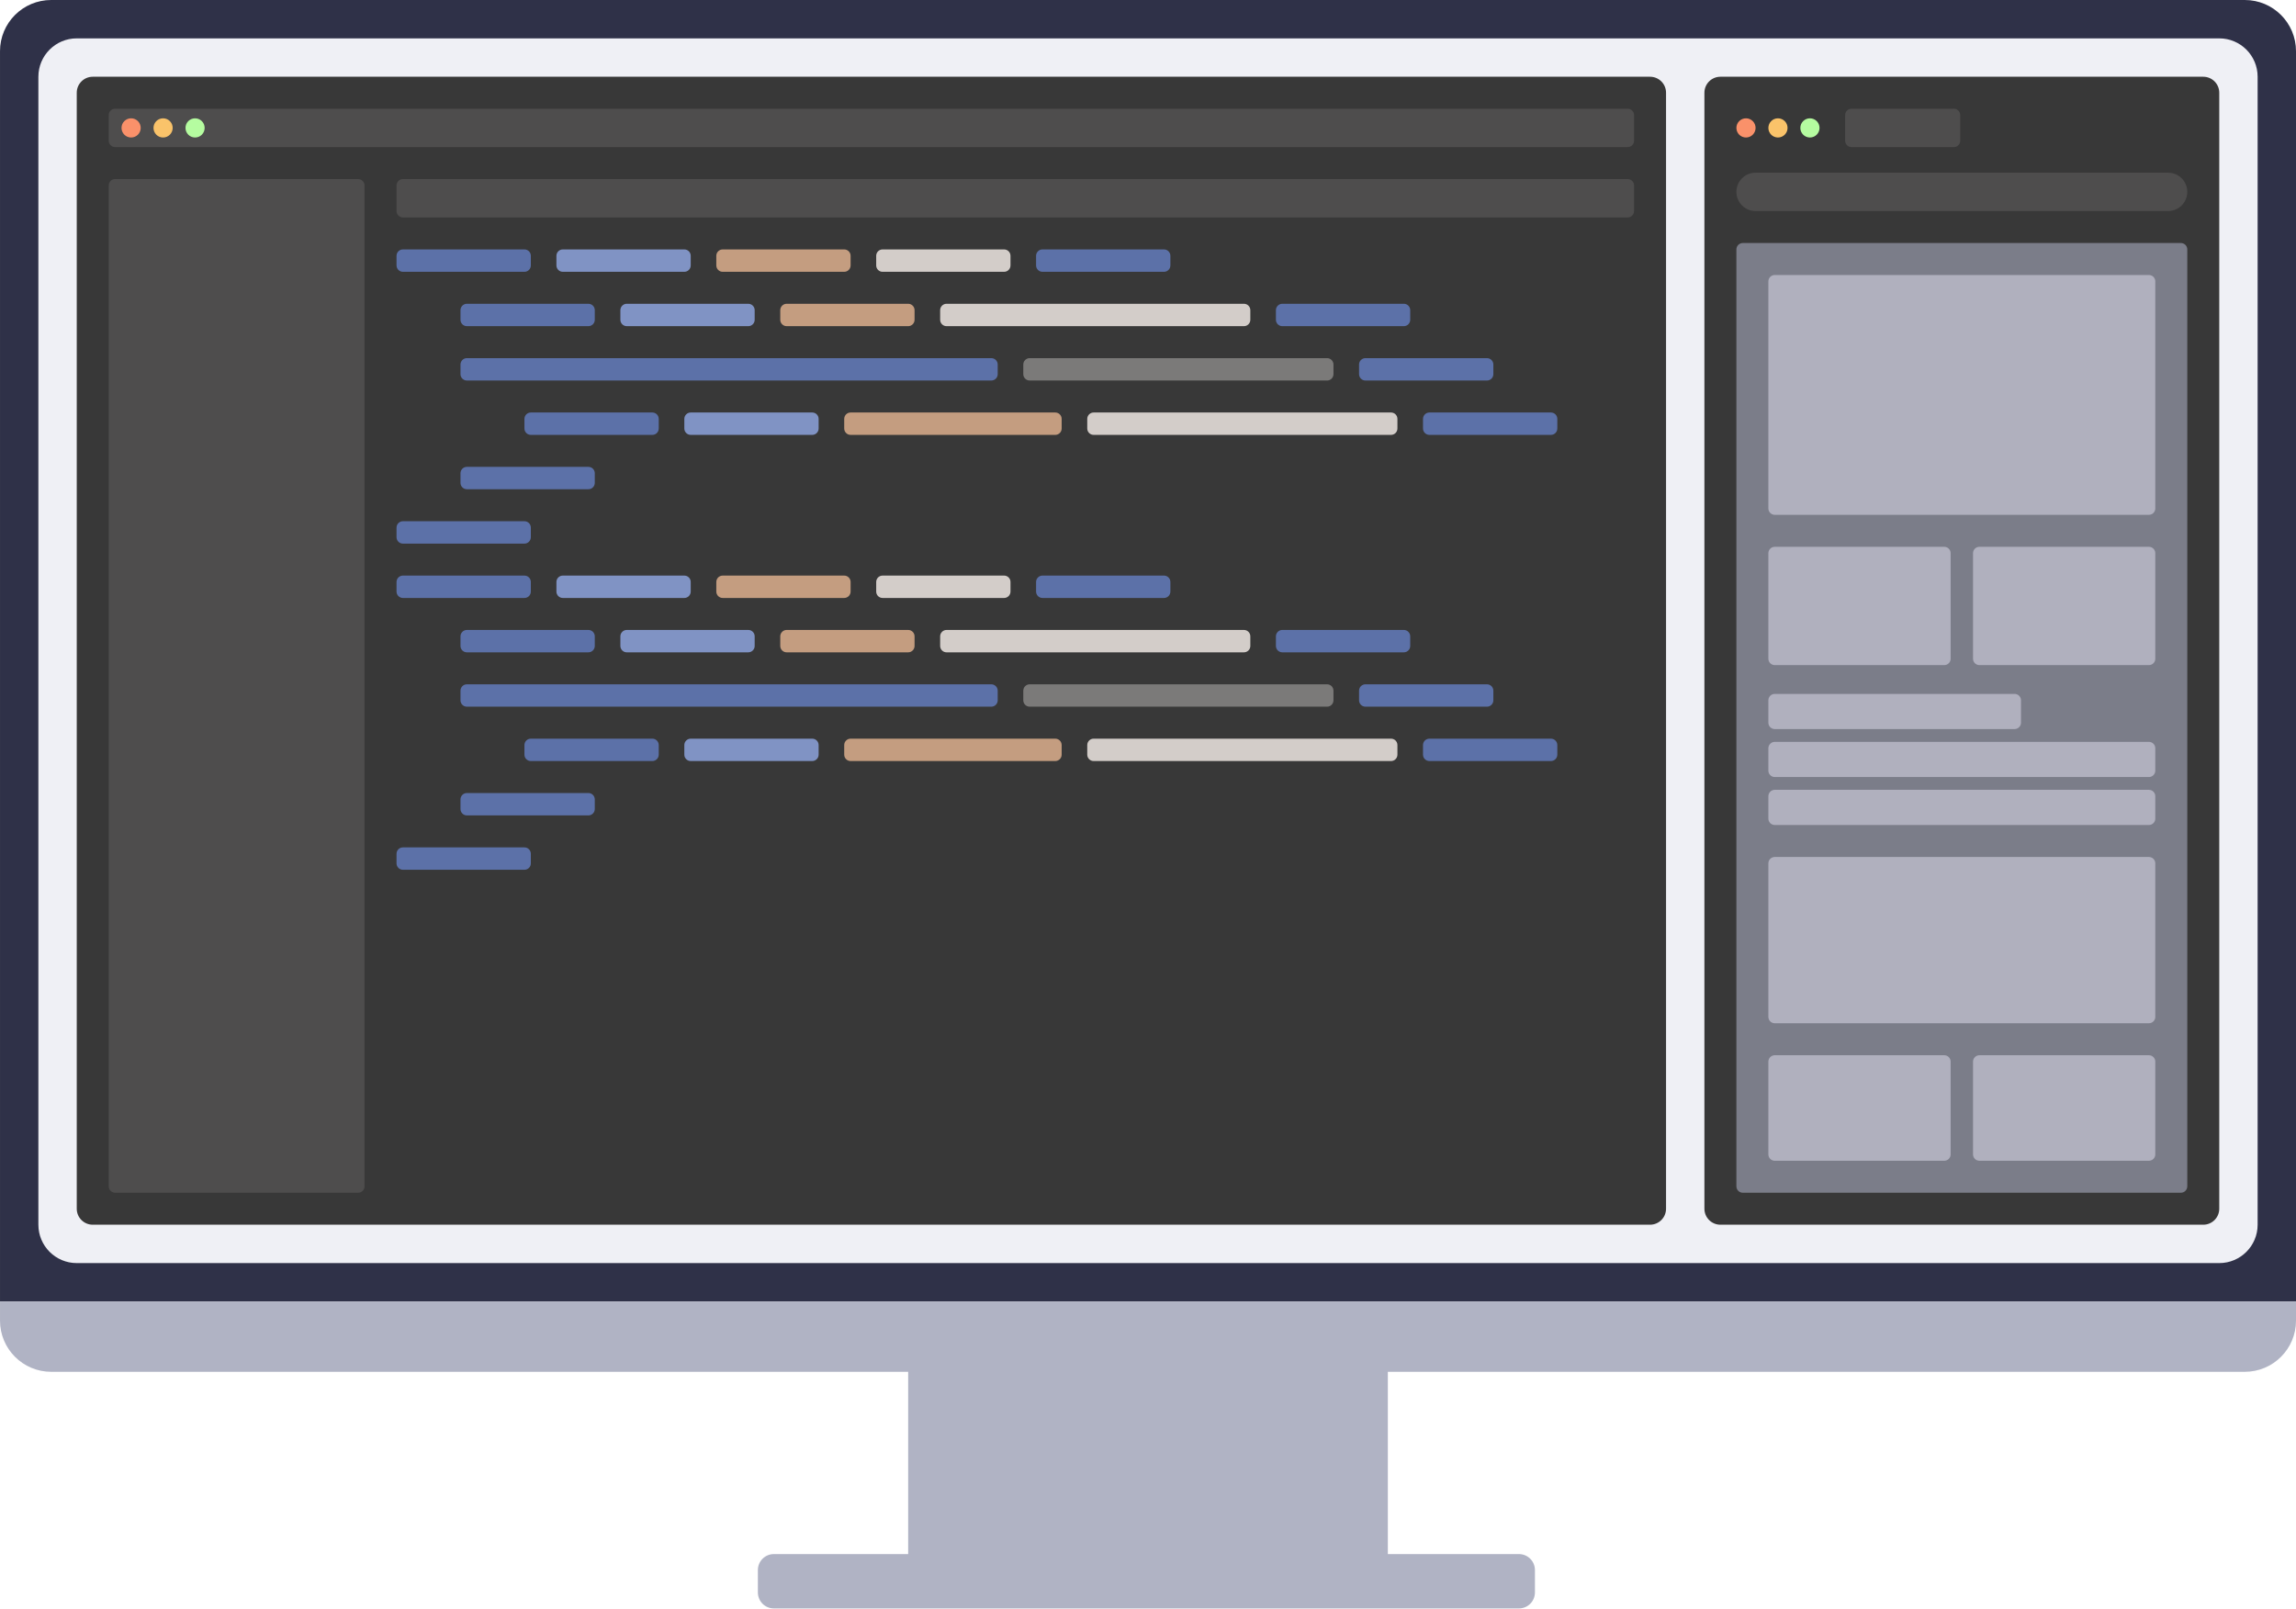
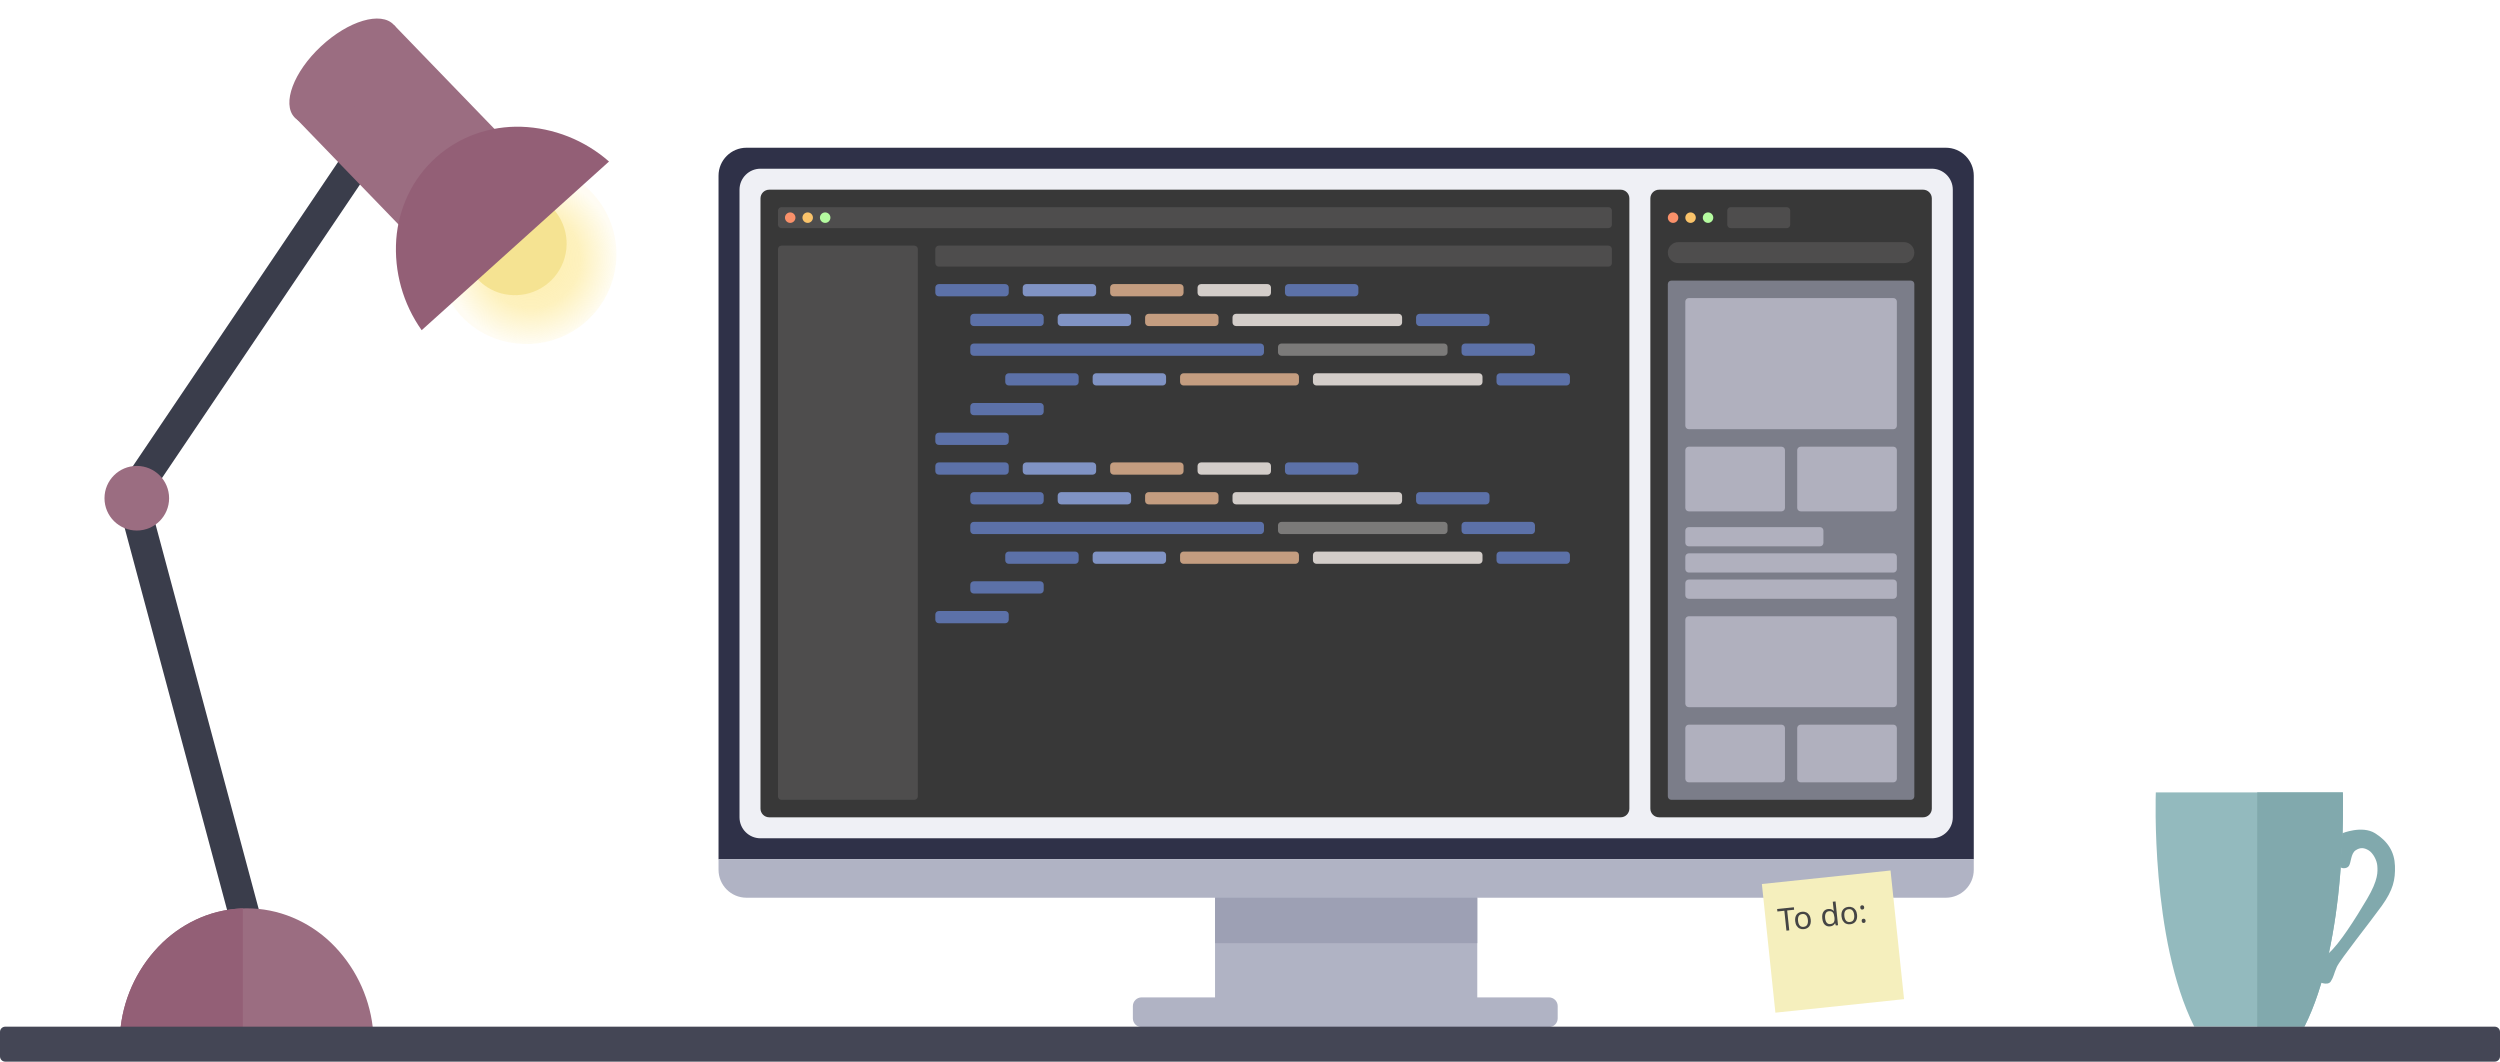
- <svg xmlns="http://www.w3.org/2000/svg" width="718.002" height="503.001" viewBox="0 0 718.002 503.001">
-   <g id="Group_5" data-name="Group 5" transform="translate(-617.998 -451)">
+ <svg xmlns="http://www.w3.org/2000/svg" width="1430" height="607.258" viewBox="0 0 1430 607.258">
+   <defs>
+     <radialGradient id="radial-gradient" cx="0.5" cy="0.5" r="0.499" gradientTransform="matrix(0.051, -0.999, -0.999, -0.051, 0.974, 1.025)" gradientUnits="objectBoundingBox">
+       <stop offset="0" stop-color="#fce06b" stop-opacity="0.565" />
+       <stop offset="0.578" stop-color="#fce06b" stop-opacity="0.439" />
+       <stop offset="1" stop-color="#fce06b" stop-opacity="0.082" />
+     </radialGradient>
+   </defs>
+   <g id="Group_9" data-name="Group 9" transform="translate(59.77 0)">
+     <rect id="Rectangle_166" data-name="Rectangle 166" width="17.6" height="252.56" transform="matrix(0.966, -0.259, 0.259, 0.966, 7.471, 286.825)" fill="#3a3d4b" />
+     <rect id="Rectangle_167" data-name="Rectangle 167" width="17.6" height="258.72" transform="translate(152.146 65.138) rotate(34)" fill="#3a3d4b" />
+     <path id="Subtraction_1" data-name="Subtraction 1" d="M144.2,67.941H0A80.218,80.218,0,0,1,23.981,19.589,71.74,71.74,0,0,1,45.931,5.223a68.174,68.174,0,0,1,52.339,0,71.735,71.735,0,0,1,21.949,14.366A80.2,80.2,0,0,1,144.2,67.939Z" transform="translate(9.239 519.56)" fill="#9b6d81" />
+     <rect id="Rectangle_168" data-name="Rectangle 168" width="77.44" height="97.68" transform="matrix(0.719, -0.695, 0.695, 0.719, 110.063, 68.275)" fill="#9b6d81" />
+     <ellipse id="Ellipse_17" data-name="Ellipse 17" cx="38.83" cy="19.36" rx="38.83" ry="19.36" transform="translate(95.466 52.964) rotate(-43)" fill="#9b6d81" />
+     <path id="Path_25" data-name="Path 25" d="M97.644,29.726C89.873,11.973,72.43,0,51.376,0A51.358,51.358,0,0,0,28.293,97.246s15.612-11.663,36.634-32.08S97.644,29.726,97.644,29.726Z" transform="translate(290.051 199.395) rotate(-177)" fill="url(#radial-gradient)" />
+     <path id="Path_24" data-name="Path 24" d="M56.087,17.083A28.631,28.631,0,0,0,29.48,0,29.5,29.5,0,0,0,16.517,55.986s10.5-9.064,20.457-18.85S56.087,17.083,56.087,17.083Z" transform="translate(262.77 170.342) rotate(-177)" fill="#f5e392" />
+     <path id="Subtraction_2" data-name="Subtraction 2" d="M144.2,67.941H0A80.218,80.218,0,0,1,23.98,19.589,71.739,71.739,0,0,1,45.93,5.223a68.174,68.174,0,0,1,52.339,0A71.735,71.735,0,0,1,120.218,19.59,80.2,80.2,0,0,1,144.2,67.94Z" transform="translate(135.959 138.385) rotate(-42)" fill="#935f76" />
+     <ellipse id="Ellipse_16" data-name="Ellipse 16" cx="18.48" cy="18.48" rx="18.48" ry="18.48" transform="translate(-0.001 266.507)" fill="#9b6d81" />
+     <path id="Subtraction_6" data-name="Subtraction 6" d="M0,78.327v-67.9H69.882A80.217,80.217,0,0,1,45.9,58.775,71.731,71.731,0,0,1,23.952,73.14,67.885,67.885,0,0,1,0,78.327Z" transform="translate(79.122 597.926) rotate(180)" fill="#935f76" />
+   </g>
+   <g id="Group_5" data-name="Group 5" transform="translate(-207 -366.499)">
    <path id="Rectangle_52" data-name="Rectangle 52" d="M16,0H702a16,16,0,0,1,16,16V407a0,0,0,0,1,0,0H0a0,0,0,0,1,0,0V16A16,16,0,0,1,16,0Z" transform="translate(618 451)" fill="#2f3148" />
    <path id="Union_2" data-name="Union 2" d="M18215-106a5,5,0,0,1-5-5v-7a5,5,0,0,1,5-5h233a5,5,0,0,1,5,5v7a5,5,0,0,1-5,5Zm42-17v-57h-268a16,16,0,0,1-16-16v-6h718v6a16,16,0,0,1-16,16h-268v57Z" transform="translate(-17355 1060)" fill="#b0b3c4" />
    <rect id="Rectangle_53" data-name="Rectangle 53" width="694" height="383" rx="12" transform="translate(630 463)" fill="#eff0f5" />
    <g id="Group_6" data-name="Group 6" transform="translate(-27 -14)">
      <rect id="Rectangle_54" data-name="Rectangle 54" width="497" height="359" rx="5" transform="translate(669 489)" fill="#383838" />
      <rect id="Rectangle_55" data-name="Rectangle 55" width="80" height="317" rx="2" transform="translate(679 521)" fill="#4e4d4d" />
      <rect id="Rectangle_56" data-name="Rectangle 56" width="387" height="12" rx="2" transform="translate(769 521)" fill="#4e4d4d" />
      <rect id="Rectangle_99" data-name="Rectangle 99" width="477" height="12" rx="2" transform="translate(679 499)" fill="#4e4d4d" />
      <g id="Group_8" data-name="Group 8" transform="translate(-3 -22)">
        <rect id="Rectangle_57" data-name="Rectangle 57" width="42" height="7" rx="2" transform="translate(772 565)" fill="#5c71a8" />
        <rect id="Rectangle_94" data-name="Rectangle 94" width="42" height="7" rx="2" transform="translate(772 667)" fill="#5c71a8" />
        <rect id="Rectangle_78" data-name="Rectangle 78" width="42" height="7" rx="2" transform="translate(772 650)" fill="#5c71a8" />
        <rect id="Rectangle_85" data-name="Rectangle 85" width="42" height="7" rx="2" transform="translate(772 752)" fill="#5c71a8" />
        <rect id="Rectangle_65" data-name="Rectangle 65" width="42" height="7" rx="2" transform="translate(972 565)" fill="#5c71a8" />
        <rect id="Rectangle_95" data-name="Rectangle 95" width="42" height="7" rx="2" transform="translate(972 667)" fill="#5c71a8" />
        <rect id="Rectangle_64" data-name="Rectangle 64" width="42" height="7" rx="2" transform="translate(792 582)" fill="#5c71a8" />
        <rect id="Rectangle_89" data-name="Rectangle 89" width="42" height="7" rx="2" transform="translate(792 684)" fill="#5c71a8" />
        <rect id="Rectangle_77" data-name="Rectangle 77" width="42" height="7" rx="2" transform="translate(792 633)" fill="#5c71a8" />
        <rect id="Rectangle_79" data-name="Rectangle 79" width="42" height="7" rx="2" transform="translate(792 735)" fill="#5c71a8" />
        <rect id="Rectangle_67" data-name="Rectangle 67" width="168" height="7" rx="2" transform="translate(792 599)" fill="#5c71a8" />
        <rect id="Rectangle_86" data-name="Rectangle 86" width="168" height="7" rx="2" transform="translate(792 701)" fill="#5c71a8" />
        <rect id="Rectangle_72" data-name="Rectangle 72" width="42" height="7" rx="2" transform="translate(812 616)" fill="#5c71a8" />
        <rect id="Rectangle_80" data-name="Rectangle 80" width="42" height="7" rx="2" transform="translate(812 718)" fill="#5c71a8" />
        <rect id="Rectangle_66" data-name="Rectangle 66" width="42" height="7" rx="2" transform="translate(1047 582)" fill="#5c71a8" />
        <rect id="Rectangle_90" data-name="Rectangle 90" width="42" height="7" rx="2" transform="translate(1047 684)" fill="#5c71a8" />
        <rect id="Rectangle_71" data-name="Rectangle 71" width="42" height="7" rx="2" transform="translate(1073 599)" fill="#5c71a8" />
        <rect id="Rectangle_87" data-name="Rectangle 87" width="42" height="7" rx="2" transform="translate(1073 701)" fill="#5c71a8" />
        <rect id="Rectangle_76" data-name="Rectangle 76" width="42" height="7" rx="2" transform="translate(1093 616)" fill="#5c71a8" />
        <rect id="Rectangle_81" data-name="Rectangle 81" width="42" height="7" rx="2" transform="translate(1093 718)" fill="#5c71a8" />
        <rect id="Rectangle_58" data-name="Rectangle 58" width="42" height="7" rx="2" transform="translate(822 565)" fill="#8093c4" />
        <rect id="Rectangle_96" data-name="Rectangle 96" width="42" height="7" rx="2" transform="translate(822 667)" fill="#8093c4" />
        <rect id="Rectangle_63" data-name="Rectangle 63" width="42" height="7" rx="2" transform="translate(842 582)" fill="#8093c4" />
        <rect id="Rectangle_91" data-name="Rectangle 91" width="42" height="7" rx="2" transform="translate(842 684)" fill="#8093c4" />
        <rect id="Rectangle_73" data-name="Rectangle 73" width="42" height="7" rx="2" transform="translate(862 616)" fill="#8093c4" />
        <rect id="Rectangle_82" data-name="Rectangle 82" width="42" height="7" rx="2" transform="translate(862 718)" fill="#8093c4" />
        <rect id="Rectangle_59" data-name="Rectangle 59" width="42" height="7" rx="2" transform="translate(872 565)" fill="#c49d80" />
        <rect id="Rectangle_97" data-name="Rectangle 97" width="42" height="7" rx="2" transform="translate(872 667)" fill="#c49d80" />
        <rect id="Rectangle_62" data-name="Rectangle 62" width="42" height="7" rx="2" transform="translate(892 582)" fill="#c49d80" />
        <rect id="Rectangle_92" data-name="Rectangle 92" width="42" height="7" rx="2" transform="translate(892 684)" fill="#c49d80" />
        <rect id="Rectangle_74" data-name="Rectangle 74" width="68" height="7" rx="2" transform="translate(912 616)" fill="#c49d80" />
        <rect id="Rectangle_83" data-name="Rectangle 83" width="68" height="7" rx="2" transform="translate(912 718)" fill="#c49d80" />
        <rect id="Rectangle_60" data-name="Rectangle 60" width="42" height="7" rx="2" transform="translate(922 565)" fill="#d3cdc9" />
        <rect id="Rectangle_98" data-name="Rectangle 98" width="42" height="7" rx="2" transform="translate(922 667)" fill="#d3cdc9" />
        <rect id="Rectangle_61" data-name="Rectangle 61" width="97" height="7" rx="2" transform="translate(942 582)" fill="#d3cdc9" />
        <rect id="Rectangle_93" data-name="Rectangle 93" width="97" height="7" rx="2" transform="translate(942 684)" fill="#d3cdc9" />
        <rect id="Rectangle_70" data-name="Rectangle 70" width="97" height="7" rx="2" transform="translate(968 599)" fill="#7b7a79" />
        <rect id="Rectangle_88" data-name="Rectangle 88" width="97" height="7" rx="2" transform="translate(968 701)" fill="#7b7a79" />
        <rect id="Rectangle_75" data-name="Rectangle 75" width="97" height="7" rx="2" transform="translate(988 616)" fill="#d3cdc9" />
        <rect id="Rectangle_84" data-name="Rectangle 84" width="97" height="7" rx="2" transform="translate(988 718)" fill="#d3cdc9" />
      </g>
      <circle id="Ellipse_1" data-name="Ellipse 1" cx="3" cy="3" r="3" transform="translate(683 502)" fill="#fa916a" />
      <circle id="Ellipse_2" data-name="Ellipse 2" cx="3" cy="3" r="3" transform="translate(693 502)" fill="#fac36a" />
      <circle id="Ellipse_3" data-name="Ellipse 3" cx="3" cy="3" r="3" transform="translate(703 502)" fill="#b5fca0" />
    </g>
    <g id="Group_7" data-name="Group 7" transform="translate(1 -11)">
      <rect id="Rectangle_151" data-name="Rectangle 151" width="161" height="359" rx="5" transform="translate(1150 486)" fill="#383838" />
      <rect id="Rectangle_152" data-name="Rectangle 152" width="36" height="12" rx="2" transform="translate(1194 496)" fill="#4e4d4d" />
      <circle id="Ellipse_11" data-name="Ellipse 11" cx="3" cy="3" r="3" transform="translate(1160 499)" fill="#fa916a" />
      <circle id="Ellipse_12" data-name="Ellipse 12" cx="3" cy="3" r="3" transform="translate(1170 499)" fill="#fac36a" />
      <circle id="Ellipse_13" data-name="Ellipse 13" cx="3" cy="3" r="3" transform="translate(1180 499)" fill="#b5fca0" />
      <rect id="Rectangle_154" data-name="Rectangle 154" width="141" height="297" rx="2" transform="translate(1160 538)" fill="#7b7d89" />
      <rect id="Rectangle_155" data-name="Rectangle 155" width="121" height="75" rx="2" transform="translate(1170 548)" fill="#b0b0be" />
      <rect id="Rectangle_161" data-name="Rectangle 161" width="121" height="52" rx="2" transform="translate(1170 730)" fill="#b0b0be" />
      <rect id="Rectangle_156" data-name="Rectangle 156" width="57" height="37" rx="2" transform="translate(1170 633)" fill="#b0b0be" />
      <rect id="Rectangle_163" data-name="Rectangle 163" width="57" height="33" rx="2" transform="translate(1170 792)" fill="#b0b0be" />
      <rect id="Rectangle_157" data-name="Rectangle 157" width="57" height="37" rx="2" transform="translate(1234 633)" fill="#b0b0be" />
      <rect id="Rectangle_162" data-name="Rectangle 162" width="57" height="33" rx="2" transform="translate(1234 792)" fill="#b0b0be" />
      <rect id="Rectangle_158" data-name="Rectangle 158" width="79" height="11" rx="2" transform="translate(1170 679)" fill="#b0b0be" />
      <rect id="Rectangle_159" data-name="Rectangle 159" width="121" height="11" rx="2" transform="translate(1170 694)" fill="#b0b0be" />
      <rect id="Rectangle_160" data-name="Rectangle 160" width="121" height="11" rx="2" transform="translate(1170 709)" fill="#b0b0be" />
      <rect id="Rectangle_164" data-name="Rectangle 164" width="141" height="12" rx="6" transform="translate(1160 516)" fill="#4e4d4d" />
    </g>
+     <rect id="Rectangle_182" data-name="Rectangle 182" width="150" height="26" transform="translate(902 880)" fill="#9da0b4" />
  </g>
+   <rect id="Rectangle_184" data-name="Rectangle 184" width="74" height="74" transform="translate(1007.79 505.655) rotate(-6)" fill="#f5efbd" />
+   <text id="To_do:" data-name="To do:" transform="translate(1017.678 532.77) rotate(-6)" fill="#454545" font-size="18" font-family="BrushScriptMT, Brush Script MT">
+     <tspan x="0" y="0">To do:</tspan>
+   </text>
+   <g id="Group_11" data-name="Group 11" transform="translate(-79.877 -471.744)">
+     <path id="Path_27" data-name="Path 27" d="M0,0H107s2.889,84.706-22,134H22C-3.123,84,0,0,0,0Z" transform="translate(1313 925)" fill="#93babe" />
+     <path id="Path_29" data-name="Path 29" d="M-21714.363-5176.628s11.379-4.666,18.8,0,11.1,10.764,11.354,18.665-1.006,13.717-7.516,22.817-23.988,30.948-25.76,35.014-1.656,5.474-3.432,8.263-7.678.179-7.543-.642,6.2-15.392,6.2-15.392c6.141-5.127,15.49-19.966,22.086-31.129s6.076-15.739,5.877-18.93-2.434-7.378-4.957-8.9-4.752-1.831-7.479,0-2.545,6.98-3.8,8.9-4.768,1.459-4.846.568S-21714.363-5176.628-21714.363-5176.628Z" transform="translate(23134 6125)" fill="#81a9ad" />
+     <path id="Subtraction_7" data-name="Subtraction 7" d="M23186,6279V6145h49l0,.02c.018.6.172,6.071.047,14.523-.166,11.279-.76,23.026-1.717,33.97a352.161,352.161,0,0,1-6.4,43.752c-3.57,16.448-8.26,30.489-13.937,41.735h-27Z" transform="translate(-21815 -5220)" fill="#81a9ad" />
+   </g>
+   <rect id="Rectangle_186" data-name="Rectangle 186" width="1430" height="20" rx="3" transform="translate(0 587.258)" fill="#444655" />
</svg>
